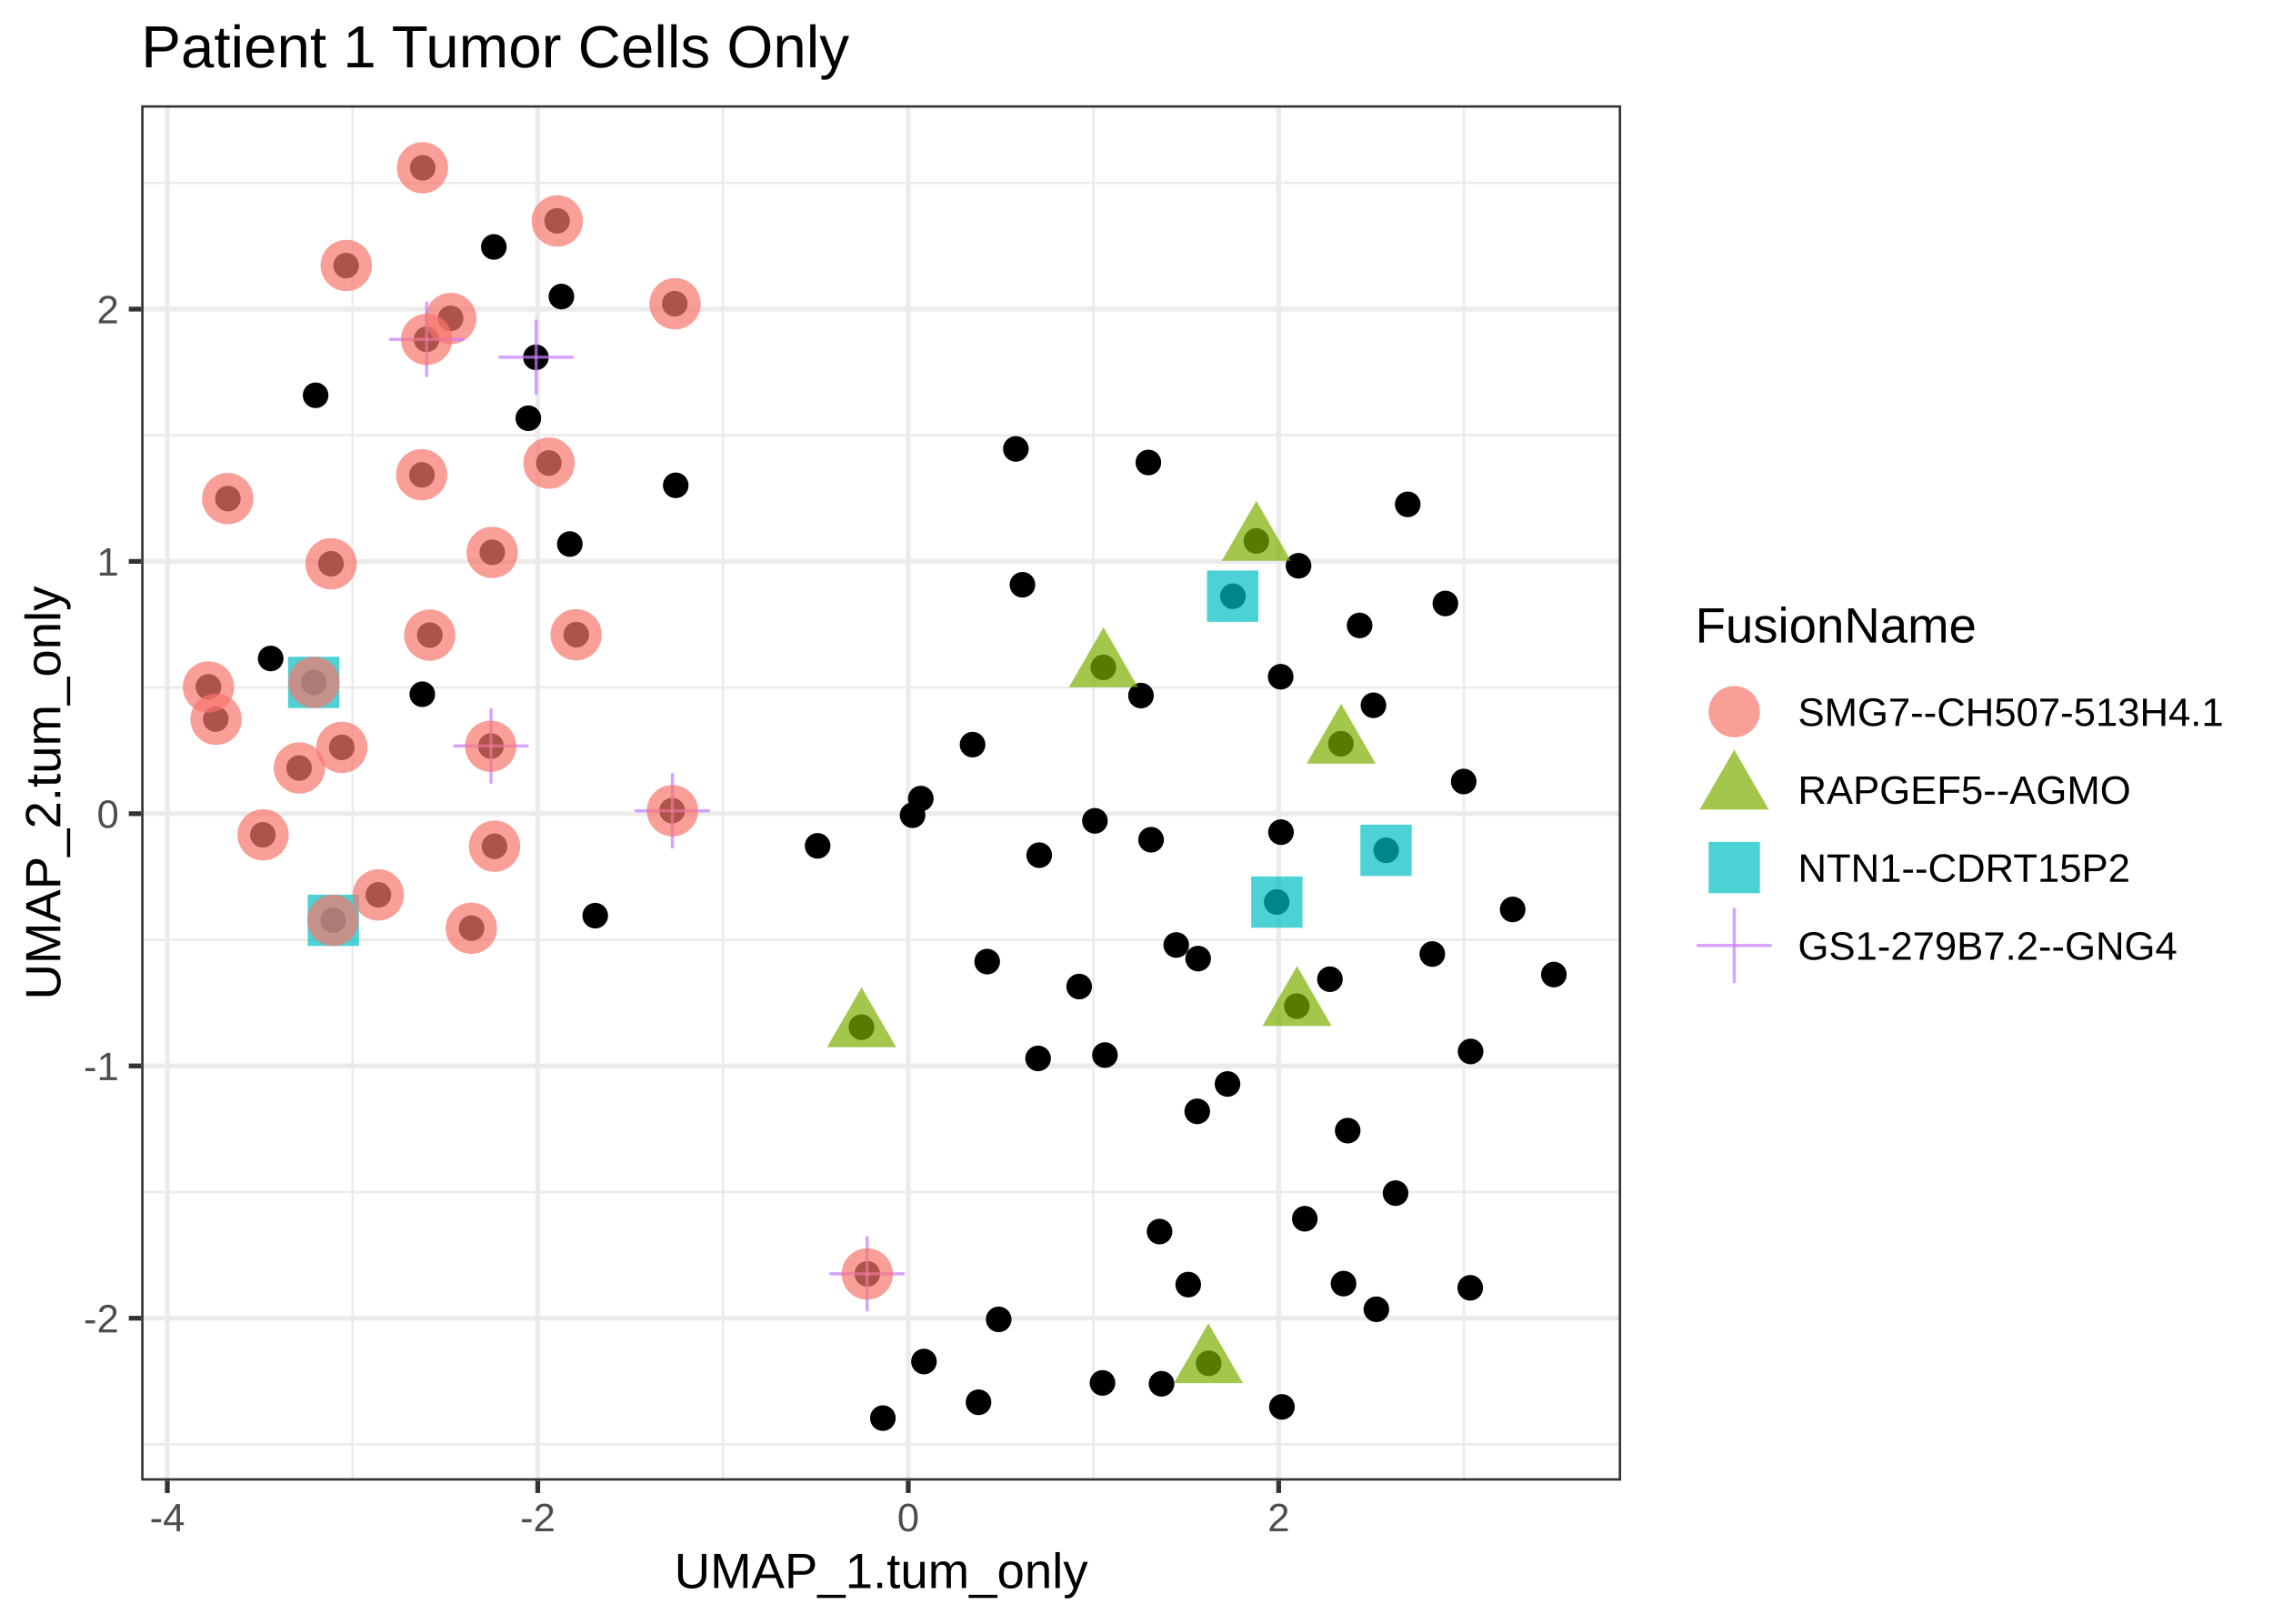
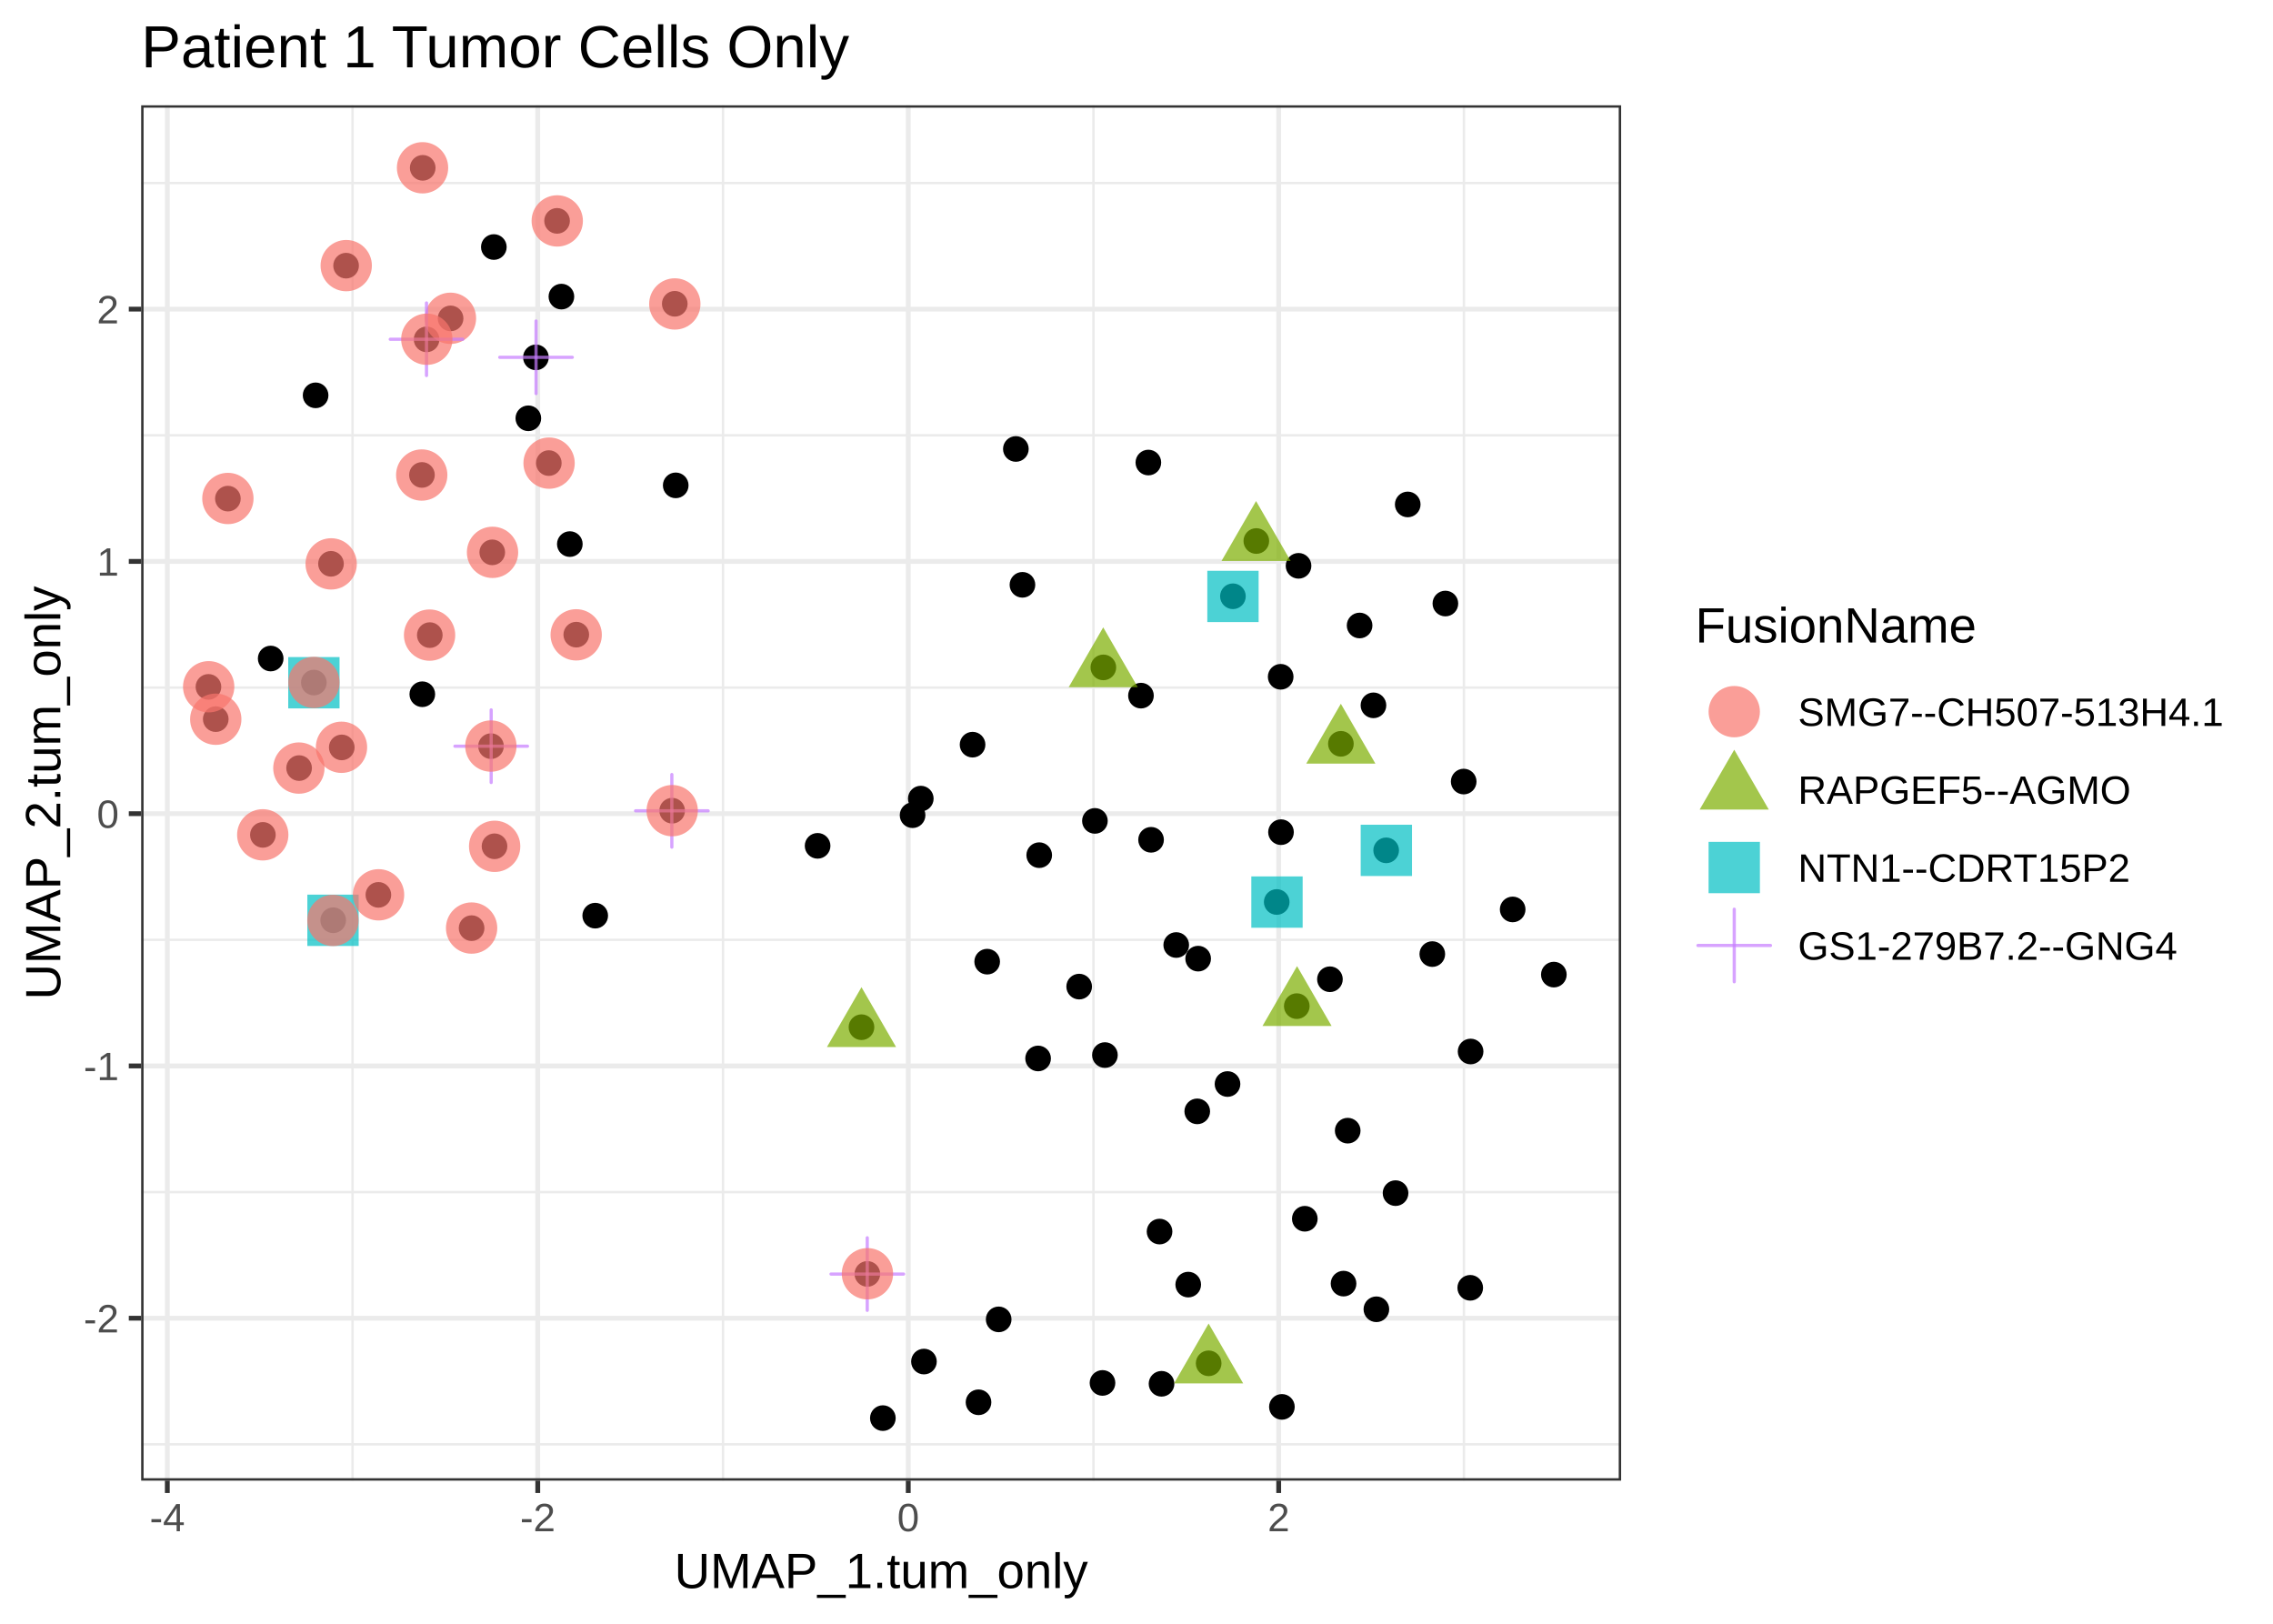
<svg xmlns="http://www.w3.org/2000/svg" class="svglite" width="504.00pt" height="360.00pt" viewBox="0 0 504.00 360.00">
  <defs>
    <style type="text/css">
    .svglite line, .svglite polyline, .svglite polygon, .svglite path, .svglite rect, .svglite circle {
      fill: none;
      stroke: #000000;
      stroke-linecap: round;
      stroke-linejoin: round;
      stroke-miterlimit: 10.00;
    }
    .svglite text {
      white-space: pre;
    }
  </style>
  </defs>
  <rect width="100%" height="100%" style="stroke: none; fill: #FFFFFF;" />
  <defs>
    <clipPath id="cpMC4wMHw1MDQuMDB8MC4wMHwzNjAuMDA=">
      <rect x="0.00" y="0.00" width="504.00" height="360.00" />
    </clipPath>
  </defs>
  <g clip-path="url(#cpMC4wMHw1MDQuMDB8MC4wMHwzNjAuMDA=)">
    <rect x="0.00" y="0.00" width="504.00" height="360.00" style="stroke-width: 1.07; stroke: #FFFFFF; fill: #FFFFFF;" />
  </g>
  <defs>
    <clipPath id="cpMzEuMzB8MzU5LjQ2fDIzLjM0fDMyOC4yNw==">
      <rect x="31.30" y="23.34" width="328.16" height="304.93" />
    </clipPath>
  </defs>
  <g clip-path="url(#cpMzEuMzB8MzU5LjQ2fDIzLjM0fDMyOC4yNw==)">
    <rect x="31.30" y="23.34" width="328.16" height="304.93" style="stroke-width: 1.07; stroke: none; fill: #FFFFFF;" />
    <polyline points="31.30,320.22 359.46,320.22 " style="stroke-width: 0.53; stroke: #EBEBEB; stroke-linecap: butt;" />
-     <polyline points="31.30,264.29 359.46,264.29 " style="stroke-width: 0.53; stroke: #EBEBEB; stroke-linecap: butt;" />
-     <polyline points="31.30,208.36 359.46,208.36 " style="stroke-width: 0.53; stroke: #EBEBEB; stroke-linecap: butt;" />
-     <polyline points="31.30,152.43 359.46,152.43 " style="stroke-width: 0.53; stroke: #EBEBEB; stroke-linecap: butt;" />
-     <polyline points="31.30,96.50 359.46,96.50 " style="stroke-width: 0.53; stroke: #EBEBEB; stroke-linecap: butt;" />
-     <polyline points="31.30,40.57 359.46,40.57 " style="stroke-width: 0.53; stroke: #EBEBEB; stroke-linecap: butt;" />
+     <polyline points="31.30,264.30 359.46,264.30 " style="stroke-width: 0.53; stroke: #EBEBEB; stroke-linecap: butt;" />
+     <polyline points="31.30,208.37 359.46,208.37 " style="stroke-width: 0.53; stroke: #EBEBEB; stroke-linecap: butt;" />
+     <polyline points="31.30,152.44 359.46,152.44 " style="stroke-width: 0.53; stroke: #EBEBEB; stroke-linecap: butt;" />
+     <polyline points="31.30,96.51 359.46,96.51 " style="stroke-width: 0.53; stroke: #EBEBEB; stroke-linecap: butt;" />
+     <polyline points="31.30,40.58 359.46,40.58 " style="stroke-width: 0.53; stroke: #EBEBEB; stroke-linecap: butt;" />
    <polyline points="78.17,328.27 78.17,23.34 " style="stroke-width: 0.53; stroke: #EBEBEB; stroke-linecap: butt;" />
    <polyline points="160.32,328.27 160.32,23.34 " style="stroke-width: 0.53; stroke: #EBEBEB; stroke-linecap: butt;" />
    <polyline points="242.46,328.27 242.46,23.34 " style="stroke-width: 0.53; stroke: #EBEBEB; stroke-linecap: butt;" />
    <polyline points="324.60,328.27 324.60,23.34 " style="stroke-width: 0.53; stroke: #EBEBEB; stroke-linecap: butt;" />
    <polyline points="31.30,292.26 359.46,292.26 " style="stroke-width: 1.07; stroke: #EBEBEB; stroke-linecap: butt;" />
    <polyline points="31.30,236.33 359.46,236.33 " style="stroke-width: 1.07; stroke: #EBEBEB; stroke-linecap: butt;" />
    <polyline points="31.30,180.40 359.46,180.40 " style="stroke-width: 1.07; stroke: #EBEBEB; stroke-linecap: butt;" />
-     <polyline points="31.30,124.46 359.46,124.46 " style="stroke-width: 1.07; stroke: #EBEBEB; stroke-linecap: butt;" />
-     <polyline points="31.30,68.53 359.46,68.53 " style="stroke-width: 1.07; stroke: #EBEBEB; stroke-linecap: butt;" />
+     <polyline points="31.30,124.47 359.46,124.47 " style="stroke-width: 1.07; stroke: #EBEBEB; stroke-linecap: butt;" />
+     <polyline points="31.30,68.54 359.46,68.54 " style="stroke-width: 1.07; stroke: #EBEBEB; stroke-linecap: butt;" />
    <polyline points="37.10,328.27 37.10,23.34 " style="stroke-width: 1.07; stroke: #EBEBEB; stroke-linecap: butt;" />
    <polyline points="119.24,328.27 119.24,23.34 " style="stroke-width: 1.07; stroke: #EBEBEB; stroke-linecap: butt;" />
    <polyline points="201.39,328.27 201.39,23.34 " style="stroke-width: 1.07; stroke: #EBEBEB; stroke-linecap: butt;" />
    <polyline points="283.53,328.27 283.53,23.34 " style="stroke-width: 1.07; stroke: #EBEBEB; stroke-linecap: butt;" />
-     <circle cx="60.02" cy="145.99" r="2.49" style="stroke-width: 0.71; fill: #000000;" />
-     <circle cx="75.78" cy="165.70" r="2.49" style="stroke-width: 0.71; fill: #000000;" />
-     <circle cx="344.54" cy="216.07" r="2.49" style="stroke-width: 0.71; fill: #000000;" />
+     <circle cx="60.02" cy="146.00" r="2.49" style="stroke-width: 0.71; fill: #000000;" />
+     <circle cx="75.78" cy="165.71" r="2.49" style="stroke-width: 0.71; fill: #000000;" />
+     <circle cx="344.54" cy="216.08" r="2.49" style="stroke-width: 0.71; fill: #000000;" />
    <circle cx="195.76" cy="314.41" r="2.49" style="stroke-width: 0.71; fill: #000000;" />
-     <circle cx="324.55" cy="173.27" r="2.49" style="stroke-width: 0.71; fill: #000000;" />
-     <circle cx="108.87" cy="165.42" r="2.49" style="stroke-width: 0.71; fill: #000000;" />
-     <circle cx="118.83" cy="79.22" r="2.49" style="stroke-width: 0.71; fill: #000000;" />
+     <circle cx="324.55" cy="173.28" r="2.49" style="stroke-width: 0.71; fill: #000000;" />
+     <circle cx="108.87" cy="165.43" r="2.49" style="stroke-width: 0.71; fill: #000000;" />
+     <circle cx="118.83" cy="79.23" r="2.49" style="stroke-width: 0.71; fill: #000000;" />
    <circle cx="257.11" cy="273.05" r="2.49" style="stroke-width: 0.71; fill: #000000;" />
    <circle cx="204.87" cy="301.87" r="2.49" style="stroke-width: 0.71; fill: #000000;" />
    <circle cx="230.43" cy="189.60" r="2.49" style="stroke-width: 0.71; fill: #000000;" />
-     <circle cx="99.91" cy="70.58" r="2.49" style="stroke-width: 0.71; fill: #000000;" />
-     <circle cx="287.93" cy="125.44" r="2.49" style="stroke-width: 0.71; fill: #000000;" />
-     <circle cx="124.48" cy="65.75" r="2.49" style="stroke-width: 0.71; fill: #000000;" />
+     <circle cx="99.91" cy="70.59" r="2.49" style="stroke-width: 0.71; fill: #000000;" />
+     <circle cx="287.93" cy="125.45" r="2.49" style="stroke-width: 0.71; fill: #000000;" />
+     <circle cx="124.48" cy="65.76" r="2.49" style="stroke-width: 0.71; fill: #000000;" />
    <circle cx="131.98" cy="203.01" r="2.49" style="stroke-width: 0.71; fill: #000000;" />
-     <circle cx="149.04" cy="179.73" r="2.49" style="stroke-width: 0.71; fill: #000000;" />
-     <circle cx="47.84" cy="159.43" r="2.49" style="stroke-width: 0.71; fill: #000000;" />
-     <circle cx="320.49" cy="133.80" r="2.49" style="stroke-width: 0.71; fill: #000000;" />
+     <circle cx="149.04" cy="179.74" r="2.49" style="stroke-width: 0.71; fill: #000000;" />
+     <circle cx="47.84" cy="159.44" r="2.49" style="stroke-width: 0.71; fill: #000000;" />
+     <circle cx="320.49" cy="133.81" r="2.49" style="stroke-width: 0.71; fill: #000000;" />
    <circle cx="268.00" cy="302.26" r="2.49" style="stroke-width: 0.71; fill: #000000;" />
    <circle cx="284.04" cy="184.50" r="2.49" style="stroke-width: 0.71; fill: #000000;" />
-     <circle cx="317.59" cy="211.52" r="2.49" style="stroke-width: 0.71; fill: #000000;" />
-     <circle cx="278.57" cy="119.94" r="2.49" style="stroke-width: 0.71; fill: #000000;" />
+     <circle cx="317.59" cy="211.53" r="2.49" style="stroke-width: 0.71; fill: #000000;" />
+     <circle cx="278.57" cy="119.95" r="2.49" style="stroke-width: 0.71; fill: #000000;" />
    <circle cx="46.22" cy="152.29" r="2.49" style="stroke-width: 0.71; fill: #000000;" />
    <circle cx="104.57" cy="205.78" r="2.49" style="stroke-width: 0.71; fill: #000000;" />
-     <circle cx="312.14" cy="111.82" r="2.49" style="stroke-width: 0.71; fill: #000000;" />
+     <circle cx="312.14" cy="111.84" r="2.49" style="stroke-width: 0.71; fill: #000000;" />
    <circle cx="257.55" cy="306.80" r="2.49" style="stroke-width: 0.71; fill: #000000;" />
-     <circle cx="191.02" cy="227.73" r="2.49" style="stroke-width: 0.71; fill: #000000;" />
+     <circle cx="191.02" cy="227.74" r="2.49" style="stroke-width: 0.71; fill: #000000;" />
    <circle cx="216.97" cy="310.90" r="2.49" style="stroke-width: 0.71; fill: #000000;" />
-     <circle cx="66.32" cy="170.28" r="2.49" style="stroke-width: 0.71; fill: #000000;" />
-     <circle cx="252.99" cy="154.22" r="2.49" style="stroke-width: 0.71; fill: #000000;" />
-     <circle cx="297.32" cy="164.90" r="2.49" style="stroke-width: 0.71; fill: #000000;" />
+     <circle cx="66.32" cy="170.29" r="2.49" style="stroke-width: 0.71; fill: #000000;" />
+     <circle cx="252.99" cy="154.23" r="2.49" style="stroke-width: 0.71; fill: #000000;" />
+     <circle cx="297.32" cy="164.91" r="2.49" style="stroke-width: 0.71; fill: #000000;" />
    <circle cx="202.35" cy="180.74" r="2.49" style="stroke-width: 0.71; fill: #000000;" />
    <circle cx="326.00" cy="285.52" r="2.49" style="stroke-width: 0.71; fill: #000000;" />
-     <circle cx="225.25" cy="99.53" r="2.49" style="stroke-width: 0.71; fill: #000000;" />
-     <circle cx="294.89" cy="217.10" r="2.49" style="stroke-width: 0.71; fill: #000000;" />
+     <circle cx="225.25" cy="99.54" r="2.49" style="stroke-width: 0.71; fill: #000000;" />
+     <circle cx="294.89" cy="217.11" r="2.49" style="stroke-width: 0.71; fill: #000000;" />
    <circle cx="181.29" cy="187.53" r="2.49" style="stroke-width: 0.71; fill: #000000;" />
-     <circle cx="149.62" cy="67.34" r="2.49" style="stroke-width: 0.71; fill: #000000;" />
+     <circle cx="149.62" cy="67.35" r="2.49" style="stroke-width: 0.71; fill: #000000;" />
    <circle cx="221.44" cy="292.52" r="2.49" style="stroke-width: 0.71; fill: #000000;" />
    <circle cx="263.47" cy="284.81" r="2.49" style="stroke-width: 0.71; fill: #000000;" />
-     <circle cx="121.69" cy="102.65" r="2.49" style="stroke-width: 0.71; fill: #000000;" />
+     <circle cx="121.69" cy="102.67" r="2.49" style="stroke-width: 0.71; fill: #000000;" />
    <circle cx="335.41" cy="201.63" r="2.49" style="stroke-width: 0.71; fill: #000000;" />
    <circle cx="93.64" cy="153.92" r="2.49" style="stroke-width: 0.71; fill: #000000;" />
-     <circle cx="244.65" cy="147.96" r="2.49" style="stroke-width: 0.71; fill: #000000;" />
+     <circle cx="244.65" cy="147.97" r="2.49" style="stroke-width: 0.71; fill: #000000;" />
    <circle cx="245.00" cy="233.92" r="2.49" style="stroke-width: 0.71; fill: #000000;" />
-     <circle cx="94.59" cy="75.23" r="2.49" style="stroke-width: 0.71; fill: #000000;" />
-     <circle cx="123.52" cy="48.96" r="2.49" style="stroke-width: 0.71; fill: #000000;" />
+     <circle cx="94.59" cy="75.24" r="2.49" style="stroke-width: 0.71; fill: #000000;" />
+     <circle cx="123.52" cy="48.97" r="2.49" style="stroke-width: 0.71; fill: #000000;" />
    <circle cx="73.88" cy="204.03" r="2.49" style="stroke-width: 0.71; fill: #000000;" />
    <circle cx="109.65" cy="187.63" r="2.49" style="stroke-width: 0.71; fill: #000000;" />
-     <circle cx="307.36" cy="188.52" r="2.49" style="stroke-width: 0.71; fill: #000000;" />
-     <circle cx="304.54" cy="156.37" r="2.49" style="stroke-width: 0.71; fill: #000000;" />
-     <circle cx="265.67" cy="212.53" r="2.49" style="stroke-width: 0.71; fill: #000000;" />
+     <circle cx="307.36" cy="188.53" r="2.49" style="stroke-width: 0.71; fill: #000000;" />
+     <circle cx="304.54" cy="156.38" r="2.49" style="stroke-width: 0.71; fill: #000000;" />
+     <circle cx="265.67" cy="212.54" r="2.49" style="stroke-width: 0.71; fill: #000000;" />
    <circle cx="260.81" cy="209.52" r="2.49" style="stroke-width: 0.71; fill: #000000;" />
-     <circle cx="127.78" cy="140.70" r="2.49" style="stroke-width: 0.71; fill: #000000;" />
+     <circle cx="127.78" cy="140.71" r="2.49" style="stroke-width: 0.71; fill: #000000;" />
    <circle cx="309.44" cy="264.53" r="2.49" style="stroke-width: 0.71; fill: #000000;" />
-     <circle cx="93.56" cy="105.29" r="2.49" style="stroke-width: 0.71; fill: #000000;" />
-     <circle cx="226.71" cy="129.65" r="2.49" style="stroke-width: 0.71; fill: #000000;" />
-     <circle cx="109.50" cy="54.75" r="2.49" style="stroke-width: 0.71; fill: #000000;" />
-     <circle cx="149.83" cy="107.60" r="2.49" style="stroke-width: 0.71; fill: #000000;" />
+     <circle cx="93.56" cy="105.30" r="2.49" style="stroke-width: 0.71; fill: #000000;" />
+     <circle cx="226.71" cy="129.66" r="2.49" style="stroke-width: 0.71; fill: #000000;" />
+     <circle cx="109.50" cy="54.77" r="2.49" style="stroke-width: 0.71; fill: #000000;" />
+     <circle cx="149.83" cy="107.61" r="2.49" style="stroke-width: 0.71; fill: #000000;" />
    <circle cx="287.54" cy="223.07" r="2.49" style="stroke-width: 0.71; fill: #000000;" />
-     <circle cx="76.74" cy="58.88" r="2.49" style="stroke-width: 0.71; fill: #000000;" />
+     <circle cx="76.74" cy="58.90" r="2.49" style="stroke-width: 0.71; fill: #000000;" />
    <circle cx="289.32" cy="270.21" r="2.49" style="stroke-width: 0.71; fill: #000000;" />
-     <circle cx="255.23" cy="186.18" r="2.49" style="stroke-width: 0.71; fill: #000000;" />
-     <circle cx="272.18" cy="240.33" r="2.49" style="stroke-width: 0.71; fill: #000000;" />
-     <circle cx="298.83" cy="250.67" r="2.49" style="stroke-width: 0.71; fill: #000000;" />
+     <circle cx="255.23" cy="186.19" r="2.49" style="stroke-width: 0.71; fill: #000000;" />
+     <circle cx="272.18" cy="240.34" r="2.49" style="stroke-width: 0.71; fill: #000000;" />
+     <circle cx="298.83" cy="250.68" r="2.49" style="stroke-width: 0.71; fill: #000000;" />
    <circle cx="265.47" cy="246.40" r="2.49" style="stroke-width: 0.71; fill: #000000;" />
-     <circle cx="109.15" cy="122.45" r="2.49" style="stroke-width: 0.71; fill: #000000;" />
+     <circle cx="109.15" cy="122.46" r="2.49" style="stroke-width: 0.71; fill: #000000;" />
    <circle cx="297.91" cy="284.59" r="2.49" style="stroke-width: 0.71; fill: #000000;" />
-     <circle cx="73.39" cy="124.99" r="2.49" style="stroke-width: 0.71; fill: #000000;" />
-     <circle cx="239.29" cy="218.73" r="2.49" style="stroke-width: 0.71; fill: #000000;" />
-     <circle cx="301.47" cy="138.67" r="2.49" style="stroke-width: 0.71; fill: #000000;" />
-     <circle cx="117.15" cy="92.73" r="2.49" style="stroke-width: 0.71; fill: #000000;" />
-     <circle cx="218.89" cy="213.20" r="2.49" style="stroke-width: 0.71; fill: #000000;" />
-     <circle cx="69.98" cy="87.64" r="2.49" style="stroke-width: 0.71; fill: #000000;" />
-     <circle cx="58.29" cy="185.09" r="2.49" style="stroke-width: 0.71; fill: #000000;" />
-     <circle cx="95.30" cy="140.80" r="2.49" style="stroke-width: 0.71; fill: #000000;" />
-     <circle cx="50.53" cy="110.54" r="2.49" style="stroke-width: 0.71; fill: #000000;" />
-     <circle cx="242.78" cy="181.99" r="2.49" style="stroke-width: 0.71; fill: #000000;" />
-     <circle cx="230.18" cy="234.66" r="2.49" style="stroke-width: 0.71; fill: #000000;" />
-     <circle cx="204.17" cy="177.05" r="2.49" style="stroke-width: 0.71; fill: #000000;" />
+     <circle cx="73.39" cy="125.00" r="2.49" style="stroke-width: 0.71; fill: #000000;" />
+     <circle cx="239.29" cy="218.74" r="2.49" style="stroke-width: 0.71; fill: #000000;" />
+     <circle cx="301.47" cy="138.68" r="2.49" style="stroke-width: 0.71; fill: #000000;" />
+     <circle cx="117.15" cy="92.74" r="2.49" style="stroke-width: 0.71; fill: #000000;" />
+     <circle cx="218.89" cy="213.21" r="2.49" style="stroke-width: 0.71; fill: #000000;" />
+     <circle cx="69.98" cy="87.65" r="2.49" style="stroke-width: 0.71; fill: #000000;" />
+     <circle cx="58.29" cy="185.10" r="2.49" style="stroke-width: 0.71; fill: #000000;" />
+     <circle cx="95.30" cy="140.81" r="2.49" style="stroke-width: 0.71; fill: #000000;" />
+     <circle cx="50.53" cy="110.55" r="2.49" style="stroke-width: 0.71; fill: #000000;" />
+     <circle cx="242.78" cy="182.00" r="2.49" style="stroke-width: 0.71; fill: #000000;" />
+     <circle cx="230.18" cy="234.67" r="2.49" style="stroke-width: 0.71; fill: #000000;" />
+     <circle cx="204.17" cy="177.06" r="2.49" style="stroke-width: 0.71; fill: #000000;" />
    <circle cx="83.90" cy="198.40" r="2.49" style="stroke-width: 0.71; fill: #000000;" />
-     <circle cx="126.35" cy="120.62" r="2.49" style="stroke-width: 0.71; fill: #000000;" />
-     <circle cx="273.38" cy="132.19" r="2.49" style="stroke-width: 0.71; fill: #000000;" />
-     <circle cx="254.63" cy="102.54" r="2.49" style="stroke-width: 0.71; fill: #000000;" />
-     <circle cx="326.08" cy="233.12" r="2.49" style="stroke-width: 0.71; fill: #000000;" />
+     <circle cx="126.35" cy="120.63" r="2.49" style="stroke-width: 0.71; fill: #000000;" />
+     <circle cx="273.38" cy="132.20" r="2.49" style="stroke-width: 0.71; fill: #000000;" />
+     <circle cx="254.63" cy="102.55" r="2.49" style="stroke-width: 0.71; fill: #000000;" />
+     <circle cx="326.08" cy="233.13" r="2.49" style="stroke-width: 0.71; fill: #000000;" />
    <circle cx="284.24" cy="311.92" r="2.49" style="stroke-width: 0.71; fill: #000000;" />
    <circle cx="283.09" cy="199.98" r="2.49" style="stroke-width: 0.71; fill: #000000;" />
-     <circle cx="93.73" cy="37.20" r="2.49" style="stroke-width: 0.71; fill: #000000;" />
+     <circle cx="93.73" cy="37.21" r="2.49" style="stroke-width: 0.71; fill: #000000;" />
    <circle cx="305.19" cy="290.28" r="2.49" style="stroke-width: 0.71; fill: #000000;" />
-     <circle cx="69.59" cy="151.32" r="2.49" style="stroke-width: 0.71; fill: #000000;" />
-     <circle cx="215.65" cy="165.09" r="2.49" style="stroke-width: 0.71; fill: #000000;" />
+     <circle cx="69.59" cy="151.33" r="2.49" style="stroke-width: 0.71; fill: #000000;" />
+     <circle cx="215.65" cy="165.10" r="2.49" style="stroke-width: 0.71; fill: #000000;" />
    <circle cx="244.46" cy="306.61" r="2.49" style="stroke-width: 0.71; fill: #000000;" />
-     <circle cx="192.32" cy="282.43" r="2.49" style="stroke-width: 0.71; fill: #000000;" />
-     <circle cx="283.97" cy="150.04" r="2.49" style="stroke-width: 0.71; fill: #000000;" />
-     <circle cx="75.80" cy="165.70" r="5.69" style="stroke-width: 0.71; stroke: none; fill: #F8766D; fill-opacity: 0.70;" />
-     <line x1="100.82" y1="165.38" x2="116.91" y2="165.38" style="stroke-width: 0.71; stroke: #C77CFF; stroke-opacity: 0.70;" />
-     <line x1="108.87" y1="173.43" x2="108.87" y2="157.33" style="stroke-width: 0.71; stroke: #C77CFF; stroke-opacity: 0.70;" />
-     <circle cx="108.81" cy="165.45" r="5.69" style="stroke-width: 0.71; stroke: none; fill: #F8766D; fill-opacity: 0.70;" />
-     <line x1="110.83" y1="79.20" x2="126.92" y2="79.20" style="stroke-width: 0.71; stroke: #C77CFF; stroke-opacity: 0.70;" />
-     <line x1="118.88" y1="87.24" x2="118.88" y2="71.15" style="stroke-width: 0.71; stroke: #C77CFF; stroke-opacity: 0.70;" />
-     <circle cx="99.96" cy="70.61" r="5.69" style="stroke-width: 0.71; stroke: none; fill: #F8766D; fill-opacity: 0.70;" />
-     <line x1="141.04" y1="179.76" x2="157.13" y2="179.76" style="stroke-width: 0.71; stroke: #C77CFF; stroke-opacity: 0.70;" />
-     <line x1="149.09" y1="187.80" x2="149.09" y2="171.71" style="stroke-width: 0.71; stroke: #C77CFF; stroke-opacity: 0.70;" />
-     <circle cx="149.10" cy="179.74" r="5.69" style="stroke-width: 0.71; stroke: none; fill: #F8766D; fill-opacity: 0.70;" />
-     <circle cx="47.91" cy="159.46" r="5.69" style="stroke-width: 0.71; stroke: none; fill: #F8766D; fill-opacity: 0.70;" />
-     <polygon points="267.94,293.39 275.60,306.66 260.28,306.66 " style="stroke-width: 0.71; stroke: none; fill: #7CAE00; fill-opacity: 0.70;" />
-     <polygon points="278.57,111.06 286.23,124.33 270.91,124.33 " style="stroke-width: 0.71; stroke: none; fill: #7CAE00; fill-opacity: 0.70;" />
-     <circle cx="46.23" cy="152.32" r="5.69" style="stroke-width: 0.71; stroke: none; fill: #F8766D; fill-opacity: 0.70;" />
-     <circle cx="104.51" cy="205.80" r="5.69" style="stroke-width: 0.71; stroke: none; fill: #F8766D; fill-opacity: 0.70;" />
-     <polygon points="191.04,218.90 198.70,232.17 183.38,232.17 " style="stroke-width: 0.71; stroke: none; fill: #7CAE00; fill-opacity: 0.70;" />
-     <circle cx="66.39" cy="170.26" r="5.69" style="stroke-width: 0.71; stroke: none; fill: #F8766D; fill-opacity: 0.70;" />
-     <polygon points="297.37,156.03 305.03,169.30 289.71,169.30 " style="stroke-width: 0.71; stroke: none; fill: #7CAE00; fill-opacity: 0.70;" />
-     <circle cx="149.68" cy="67.35" r="5.69" style="stroke-width: 0.71; stroke: none; fill: #F8766D; fill-opacity: 0.70;" />
-     <circle cx="121.74" cy="102.68" r="5.69" style="stroke-width: 0.71; stroke: none; fill: #F8766D; fill-opacity: 0.70;" />
-     <polygon points="244.68,139.08 252.34,152.35 237.02,152.35 " style="stroke-width: 0.71; stroke: none; fill: #7CAE00; fill-opacity: 0.70;" />
-     <line x1="86.56" y1="75.24" x2="102.65" y2="75.24" style="stroke-width: 0.71; stroke: #C77CFF; stroke-opacity: 0.70;" />
-     <line x1="94.60" y1="83.28" x2="94.60" y2="67.19" style="stroke-width: 0.71; stroke: #C77CFF; stroke-opacity: 0.70;" />
-     <circle cx="94.60" cy="75.24" r="5.69" style="stroke-width: 0.71; stroke: none; fill: #F8766D; fill-opacity: 0.70;" />
-     <circle cx="123.56" cy="48.99" r="5.69" style="stroke-width: 0.71; stroke: none; fill: #F8766D; fill-opacity: 0.70;" />
-     <polygon points="68.23,209.73 79.60,209.73 79.60,198.35 68.23,198.35 " style="stroke-width: 0.71; stroke: none; fill: #00BFC4; fill-opacity: 0.70;" />
-     <circle cx="73.82" cy="204.05" r="5.69" style="stroke-width: 0.71; stroke: none; fill: #F8766D; fill-opacity: 0.70;" />
-     <circle cx="109.66" cy="187.61" r="5.69" style="stroke-width: 0.71; stroke: none; fill: #F8766D; fill-opacity: 0.70;" />
-     <polygon points="301.64,194.21 313.02,194.21 313.02,182.83 301.64,182.83 " style="stroke-width: 0.71; stroke: none; fill: #00BFC4; fill-opacity: 0.70;" />
-     <circle cx="127.74" cy="140.73" r="5.69" style="stroke-width: 0.71; stroke: none; fill: #F8766D; fill-opacity: 0.70;" />
-     <circle cx="93.49" cy="105.25" r="5.69" style="stroke-width: 0.71; stroke: none; fill: #F8766D; fill-opacity: 0.70;" />
-     <polygon points="287.59,214.19 295.25,227.47 279.93,227.47 " style="stroke-width: 0.71; stroke: none; fill: #7CAE00; fill-opacity: 0.70;" />
-     <circle cx="76.78" cy="58.86" r="5.69" style="stroke-width: 0.71; stroke: none; fill: #F8766D; fill-opacity: 0.70;" />
-     <circle cx="109.14" cy="122.48" r="5.69" style="stroke-width: 0.71; stroke: none; fill: #F8766D; fill-opacity: 0.70;" />
-     <circle cx="73.41" cy="125.00" r="5.69" style="stroke-width: 0.71; stroke: none; fill: #F8766D; fill-opacity: 0.70;" />
-     <circle cx="58.33" cy="185.09" r="5.69" style="stroke-width: 0.71; stroke: none; fill: #F8766D; fill-opacity: 0.70;" />
-     <circle cx="95.29" cy="140.81" r="5.69" style="stroke-width: 0.71; stroke: none; fill: #F8766D; fill-opacity: 0.70;" />
-     <circle cx="50.49" cy="110.54" r="5.69" style="stroke-width: 0.71; stroke: none; fill: #F8766D; fill-opacity: 0.70;" />
-     <circle cx="83.89" cy="198.41" r="5.69" style="stroke-width: 0.71; stroke: none; fill: #F8766D; fill-opacity: 0.70;" />
-     <polygon points="267.63,137.87 279.01,137.87 279.01,126.49 267.63,126.49 " style="stroke-width: 0.71; stroke: none; fill: #00BFC4; fill-opacity: 0.70;" />
-     <polygon points="277.43,205.70 288.81,205.70 288.81,194.32 277.43,194.32 " style="stroke-width: 0.71; stroke: none; fill: #00BFC4; fill-opacity: 0.70;" />
-     <circle cx="93.68" cy="37.20" r="5.69" style="stroke-width: 0.71; stroke: none; fill: #F8766D; fill-opacity: 0.70;" />
-     <polygon points="63.87,156.99 75.25,156.99 75.25,145.61 63.87,145.61 " style="stroke-width: 0.71; stroke: none; fill: #00BFC4; fill-opacity: 0.70;" />
-     <circle cx="69.63" cy="151.29" r="5.69" style="stroke-width: 0.71; stroke: none; fill: #F8766D; fill-opacity: 0.70;" />
-     <line x1="184.22" y1="282.42" x2="200.31" y2="282.42" style="stroke-width: 0.71; stroke: #C77CFF; stroke-opacity: 0.70;" />
-     <line x1="192.27" y1="290.46" x2="192.27" y2="274.37" style="stroke-width: 0.71; stroke: #C77CFF; stroke-opacity: 0.70;" />
-     <circle cx="192.30" cy="282.46" r="5.69" style="stroke-width: 0.71; stroke: none; fill: #F8766D; fill-opacity: 0.70;" />
+     <circle cx="192.32" cy="282.44" r="2.49" style="stroke-width: 0.71; fill: #000000;" />
+     <circle cx="283.97" cy="150.05" r="2.49" style="stroke-width: 0.71; fill: #000000;" />
+     <circle cx="75.72" cy="165.68" r="5.69" style="stroke-width: 0.71; stroke: none; fill: #F8766D; fill-opacity: 0.70;" />
+     <line x1="100.87" y1="165.44" x2="116.96" y2="165.44" style="stroke-width: 0.71; stroke: #C77CFF; stroke-opacity: 0.70;" />
+     <line x1="108.91" y1="173.49" x2="108.91" y2="157.39" style="stroke-width: 0.71; stroke: #C77CFF; stroke-opacity: 0.70;" />
+     <circle cx="108.84" cy="165.41" r="5.69" style="stroke-width: 0.71; stroke: none; fill: #F8766D; fill-opacity: 0.70;" />
+     <line x1="110.81" y1="79.22" x2="126.90" y2="79.22" style="stroke-width: 0.71; stroke: #C77CFF; stroke-opacity: 0.70;" />
+     <line x1="118.86" y1="87.26" x2="118.86" y2="71.17" style="stroke-width: 0.71; stroke: #C77CFF; stroke-opacity: 0.70;" />
+     <circle cx="99.88" cy="70.57" r="5.69" style="stroke-width: 0.71; stroke: none; fill: #F8766D; fill-opacity: 0.70;" />
+     <line x1="140.93" y1="179.77" x2="157.02" y2="179.77" style="stroke-width: 0.71; stroke: #C77CFF; stroke-opacity: 0.70;" />
+     <line x1="148.97" y1="187.82" x2="148.97" y2="171.72" style="stroke-width: 0.71; stroke: #C77CFF; stroke-opacity: 0.70;" />
+     <circle cx="149.05" cy="179.73" r="5.69" style="stroke-width: 0.71; stroke: none; fill: #F8766D; fill-opacity: 0.70;" />
+     <circle cx="47.84" cy="159.46" r="5.69" style="stroke-width: 0.71; stroke: none; fill: #F8766D; fill-opacity: 0.70;" />
+     <polygon points="267.99,293.44 275.65,306.71 260.33,306.71 " style="stroke-width: 0.71; stroke: none; fill: #7CAE00; fill-opacity: 0.70;" />
+     <polygon points="278.51,111.09 286.18,124.37 270.85,124.37 " style="stroke-width: 0.71; stroke: none; fill: #7CAE00; fill-opacity: 0.70;" />
+     <circle cx="46.27" cy="152.26" r="5.69" style="stroke-width: 0.71; stroke: none; fill: #F8766D; fill-opacity: 0.70;" />
+     <circle cx="104.57" cy="205.76" r="5.69" style="stroke-width: 0.71; stroke: none; fill: #F8766D; fill-opacity: 0.70;" />
+     <polygon points="191.02,218.87 198.69,232.14 183.36,232.14 " style="stroke-width: 0.71; stroke: none; fill: #7CAE00; fill-opacity: 0.70;" />
+     <circle cx="66.27" cy="170.29" r="5.69" style="stroke-width: 0.71; stroke: none; fill: #F8766D; fill-opacity: 0.70;" />
+     <polygon points="297.31,156.03 304.97,169.30 289.64,169.30 " style="stroke-width: 0.71; stroke: none; fill: #7CAE00; fill-opacity: 0.70;" />
+     <circle cx="149.63" cy="67.39" r="5.69" style="stroke-width: 0.71; stroke: none; fill: #F8766D; fill-opacity: 0.70;" />
+     <circle cx="121.75" cy="102.68" r="5.69" style="stroke-width: 0.71; stroke: none; fill: #F8766D; fill-opacity: 0.70;" />
+     <polygon points="244.62,139.09 252.28,152.36 236.96,152.36 " style="stroke-width: 0.71; stroke: none; fill: #7CAE00; fill-opacity: 0.70;" />
+     <line x1="86.53" y1="75.22" x2="102.62" y2="75.22" style="stroke-width: 0.71; stroke: #C77CFF; stroke-opacity: 0.70;" />
+     <line x1="94.57" y1="83.26" x2="94.57" y2="67.17" style="stroke-width: 0.71; stroke: #C77CFF; stroke-opacity: 0.70;" />
+     <circle cx="94.64" cy="75.21" r="5.69" style="stroke-width: 0.71; stroke: none; fill: #F8766D; fill-opacity: 0.70;" />
+     <circle cx="123.56" cy="48.98" r="5.69" style="stroke-width: 0.71; stroke: none; fill: #F8766D; fill-opacity: 0.70;" />
+     <polygon points="68.15,209.73 79.53,209.73 79.53,198.35 68.15,198.35 " style="stroke-width: 0.71; stroke: none; fill: #00BFC4; fill-opacity: 0.70;" />
+     <circle cx="73.82" cy="204.07" r="5.69" style="stroke-width: 0.71; stroke: none; fill: #F8766D; fill-opacity: 0.70;" />
+     <circle cx="109.68" cy="187.64" r="5.69" style="stroke-width: 0.71; stroke: none; fill: #F8766D; fill-opacity: 0.70;" />
+     <polygon points="301.71,194.22 313.09,194.22 313.09,182.85 301.71,182.85 " style="stroke-width: 0.71; stroke: none; fill: #00BFC4; fill-opacity: 0.70;" />
+     <circle cx="127.76" cy="140.75" r="5.69" style="stroke-width: 0.71; stroke: none; fill: #F8766D; fill-opacity: 0.70;" />
+     <circle cx="93.51" cy="105.32" r="5.69" style="stroke-width: 0.71; stroke: none; fill: #F8766D; fill-opacity: 0.70;" />
+     <polygon points="287.60,214.20 295.26,227.47 279.94,227.47 " style="stroke-width: 0.71; stroke: none; fill: #7CAE00; fill-opacity: 0.70;" />
+     <circle cx="76.77" cy="58.89" r="5.69" style="stroke-width: 0.71; stroke: none; fill: #F8766D; fill-opacity: 0.70;" />
+     <circle cx="109.21" cy="122.46" r="5.69" style="stroke-width: 0.71; stroke: none; fill: #F8766D; fill-opacity: 0.70;" />
+     <circle cx="73.43" cy="125.02" r="5.69" style="stroke-width: 0.71; stroke: none; fill: #F8766D; fill-opacity: 0.70;" />
+     <circle cx="58.26" cy="185.09" r="5.69" style="stroke-width: 0.71; stroke: none; fill: #F8766D; fill-opacity: 0.70;" />
+     <circle cx="95.25" cy="140.81" r="5.69" style="stroke-width: 0.71; stroke: none; fill: #F8766D; fill-opacity: 0.70;" />
+     <circle cx="50.53" cy="110.52" r="5.69" style="stroke-width: 0.71; stroke: none; fill: #F8766D; fill-opacity: 0.70;" />
+     <circle cx="83.94" cy="198.39" r="5.69" style="stroke-width: 0.71; stroke: none; fill: #F8766D; fill-opacity: 0.70;" />
+     <polygon points="267.70,137.92 279.08,137.92 279.08,126.55 267.70,126.55 " style="stroke-width: 0.71; stroke: none; fill: #00BFC4; fill-opacity: 0.70;" />
+     <polygon points="277.46,205.69 288.84,205.69 288.84,194.31 277.46,194.31 " style="stroke-width: 0.71; stroke: none; fill: #00BFC4; fill-opacity: 0.70;" />
+     <circle cx="93.69" cy="37.20" r="5.69" style="stroke-width: 0.71; stroke: none; fill: #F8766D; fill-opacity: 0.70;" />
+     <polygon points="63.91,157.06 75.29,157.06 75.29,145.68 63.91,145.68 " style="stroke-width: 0.71; stroke: none; fill: #00BFC4; fill-opacity: 0.70;" />
+     <circle cx="69.61" cy="151.30" r="5.69" style="stroke-width: 0.71; stroke: none; fill: #F8766D; fill-opacity: 0.70;" />
+     <line x1="184.26" y1="282.47" x2="200.35" y2="282.47" style="stroke-width: 0.71; stroke: #C77CFF; stroke-opacity: 0.70;" />
+     <line x1="192.30" y1="290.52" x2="192.30" y2="274.43" style="stroke-width: 0.71; stroke: #C77CFF; stroke-opacity: 0.70;" />
+     <circle cx="192.34" cy="282.40" r="5.69" style="stroke-width: 0.71; stroke: none; fill: #F8766D; fill-opacity: 0.70;" />
    <rect x="31.30" y="23.34" width="328.16" height="304.93" style="stroke-width: 1.07; stroke: #333333;" />
  </g>
  <g clip-path="url(#cpMC4wMHw1MDQuMDB8MC4wMHwzNjAuMDA=)">
    <text x="26.37" y="295.41" text-anchor="end" style="font-size: 8.80px;fill: #4D4D4D; font-family: &quot;Arial&quot;;" textLength="7.83px" lengthAdjust="spacingAndGlyphs">-2</text>
    <text x="26.37" y="239.48" text-anchor="end" style="font-size: 8.80px;fill: #4D4D4D; font-family: &quot;Arial&quot;;" textLength="7.83px" lengthAdjust="spacingAndGlyphs">-1</text>
-     <text x="26.37" y="183.55" text-anchor="end" style="font-size: 8.80px;fill: #4D4D4D; font-family: &quot;Arial&quot;;" textLength="4.90px" lengthAdjust="spacingAndGlyphs">0</text>
-     <text x="26.37" y="127.62" text-anchor="end" style="font-size: 8.80px;fill: #4D4D4D; font-family: &quot;Arial&quot;;" textLength="4.90px" lengthAdjust="spacingAndGlyphs">1</text>
-     <text x="26.37" y="71.69" text-anchor="end" style="font-size: 8.80px;fill: #4D4D4D; font-family: &quot;Arial&quot;;" textLength="4.90px" lengthAdjust="spacingAndGlyphs">2</text>
+     <text x="26.37" y="183.56" text-anchor="end" style="font-size: 8.80px;fill: #4D4D4D; font-family: &quot;Arial&quot;;" textLength="4.90px" lengthAdjust="spacingAndGlyphs">0</text>
+     <text x="26.37" y="127.63" text-anchor="end" style="font-size: 8.80px;fill: #4D4D4D; font-family: &quot;Arial&quot;;" textLength="4.90px" lengthAdjust="spacingAndGlyphs">1</text>
+     <text x="26.37" y="71.70" text-anchor="end" style="font-size: 8.80px;fill: #4D4D4D; font-family: &quot;Arial&quot;;" textLength="4.90px" lengthAdjust="spacingAndGlyphs">2</text>
    <polyline points="28.56,292.26 31.30,292.26 " style="stroke-width: 1.07; stroke: #333333; stroke-linecap: butt;" />
    <polyline points="28.56,236.33 31.30,236.33 " style="stroke-width: 1.07; stroke: #333333; stroke-linecap: butt;" />
    <polyline points="28.56,180.40 31.30,180.40 " style="stroke-width: 1.07; stroke: #333333; stroke-linecap: butt;" />
-     <polyline points="28.56,124.46 31.30,124.46 " style="stroke-width: 1.07; stroke: #333333; stroke-linecap: butt;" />
-     <polyline points="28.56,68.53 31.30,68.53 " style="stroke-width: 1.07; stroke: #333333; stroke-linecap: butt;" />
+     <polyline points="28.56,124.47 31.30,124.47 " style="stroke-width: 1.07; stroke: #333333; stroke-linecap: butt;" />
+     <polyline points="28.56,68.54 31.30,68.54 " style="stroke-width: 1.07; stroke: #333333; stroke-linecap: butt;" />
    <polyline points="37.10,331.01 37.10,328.27 " style="stroke-width: 1.07; stroke: #333333; stroke-linecap: butt;" />
    <polyline points="119.24,331.01 119.24,328.27 " style="stroke-width: 1.07; stroke: #333333; stroke-linecap: butt;" />
    <polyline points="201.39,331.01 201.39,328.27 " style="stroke-width: 1.07; stroke: #333333; stroke-linecap: butt;" />
    <polyline points="283.53,331.01 283.53,328.27 " style="stroke-width: 1.07; stroke: #333333; stroke-linecap: butt;" />
    <text x="37.10" y="339.50" text-anchor="middle" style="font-size: 8.80px;fill: #4D4D4D; font-family: &quot;Arial&quot;;" textLength="7.83px" lengthAdjust="spacingAndGlyphs">-4</text>
    <text x="119.24" y="339.50" text-anchor="middle" style="font-size: 8.80px;fill: #4D4D4D; font-family: &quot;Arial&quot;;" textLength="7.83px" lengthAdjust="spacingAndGlyphs">-2</text>
    <text x="201.39" y="339.50" text-anchor="middle" style="font-size: 8.80px;fill: #4D4D4D; font-family: &quot;Arial&quot;;" textLength="4.90px" lengthAdjust="spacingAndGlyphs">0</text>
    <text x="283.53" y="339.50" text-anchor="middle" style="font-size: 8.80px;fill: #4D4D4D; font-family: &quot;Arial&quot;;" textLength="4.90px" lengthAdjust="spacingAndGlyphs">2</text>
    <text x="195.38" y="352.09" text-anchor="middle" style="font-size: 11.00px; font-family: &quot;Arial&quot;;" textLength="91.71px" lengthAdjust="spacingAndGlyphs">UMAP_1.tum_only</text>
    <text transform="translate(13.37,175.80) rotate(-90)" text-anchor="middle" style="font-size: 11.00px; font-family: &quot;Arial&quot;;" textLength="91.71px" lengthAdjust="spacingAndGlyphs">UMAP_2.tum_only</text>
    <rect x="370.42" y="127.86" width="128.10" height="95.88" style="stroke-width: 1.07; stroke: none; fill: #FFFFFF;" />
    <text x="375.90" y="142.45" style="font-size: 11.00px; font-family: &quot;Arial&quot;;" textLength="62.37px" lengthAdjust="spacingAndGlyphs">FusionName</text>
    <rect x="375.90" y="149.14" width="17.28" height="17.28" style="stroke-width: 1.07; stroke: none; fill: #FFFFFF;" />
    <circle cx="384.54" cy="157.78" r="5.69" style="stroke-width: 0.71; stroke: none; fill: #F8766D; fill-opacity: 0.70;" />
    <rect x="375.90" y="166.42" width="17.28" height="17.28" style="stroke-width: 1.07; stroke: none; fill: #FFFFFF;" />
    <polygon points="384.54,166.22 392.20,179.49 376.87,179.49 " style="stroke-width: 0.71; stroke: none; fill: #7CAE00; fill-opacity: 0.70;" />
    <rect x="375.90" y="183.70" width="17.28" height="17.28" style="stroke-width: 1.07; stroke: none; fill: #FFFFFF;" />
    <polygon points="378.85,198.03 390.23,198.03 390.23,186.65 378.85,186.65 " style="stroke-width: 0.71; stroke: none; fill: #00BFC4; fill-opacity: 0.70;" />
    <rect x="375.90" y="200.98" width="17.28" height="17.28" style="stroke-width: 1.07; stroke: none; fill: #FFFFFF;" />
    <line x1="376.49" y1="209.62" x2="392.58" y2="209.62" style="stroke-width: 0.71; stroke: #C77CFF; stroke-opacity: 0.70;" />
    <line x1="384.54" y1="217.67" x2="384.54" y2="201.58" style="stroke-width: 0.71; stroke: #C77CFF; stroke-opacity: 0.70;" />
    <text x="398.66" y="160.94" style="font-size: 8.80px; font-family: &quot;Arial&quot;;" textLength="94.38px" lengthAdjust="spacingAndGlyphs">SMG7--CH507-513H4.1</text>
    <text x="398.66" y="178.22" style="font-size: 8.80px; font-family: &quot;Arial&quot;;" textLength="73.80px" lengthAdjust="spacingAndGlyphs">RAPGEF5--AGMO</text>
    <text x="398.66" y="195.50" style="font-size: 8.80px; font-family: &quot;Arial&quot;;" textLength="73.81px" lengthAdjust="spacingAndGlyphs">NTN1--CDRT15P2</text>
    <text x="398.66" y="212.78" style="font-size: 8.80px; font-family: &quot;Arial&quot;;" textLength="84.11px" lengthAdjust="spacingAndGlyphs">GS1-279B7.2--GNG4</text>
    <text x="31.30" y="14.94" style="font-size: 13.20px; font-family: &quot;Arial&quot;;" textLength="157.62px" lengthAdjust="spacingAndGlyphs">Patient 1 Tumor Cells Only</text>
  </g>
</svg>
